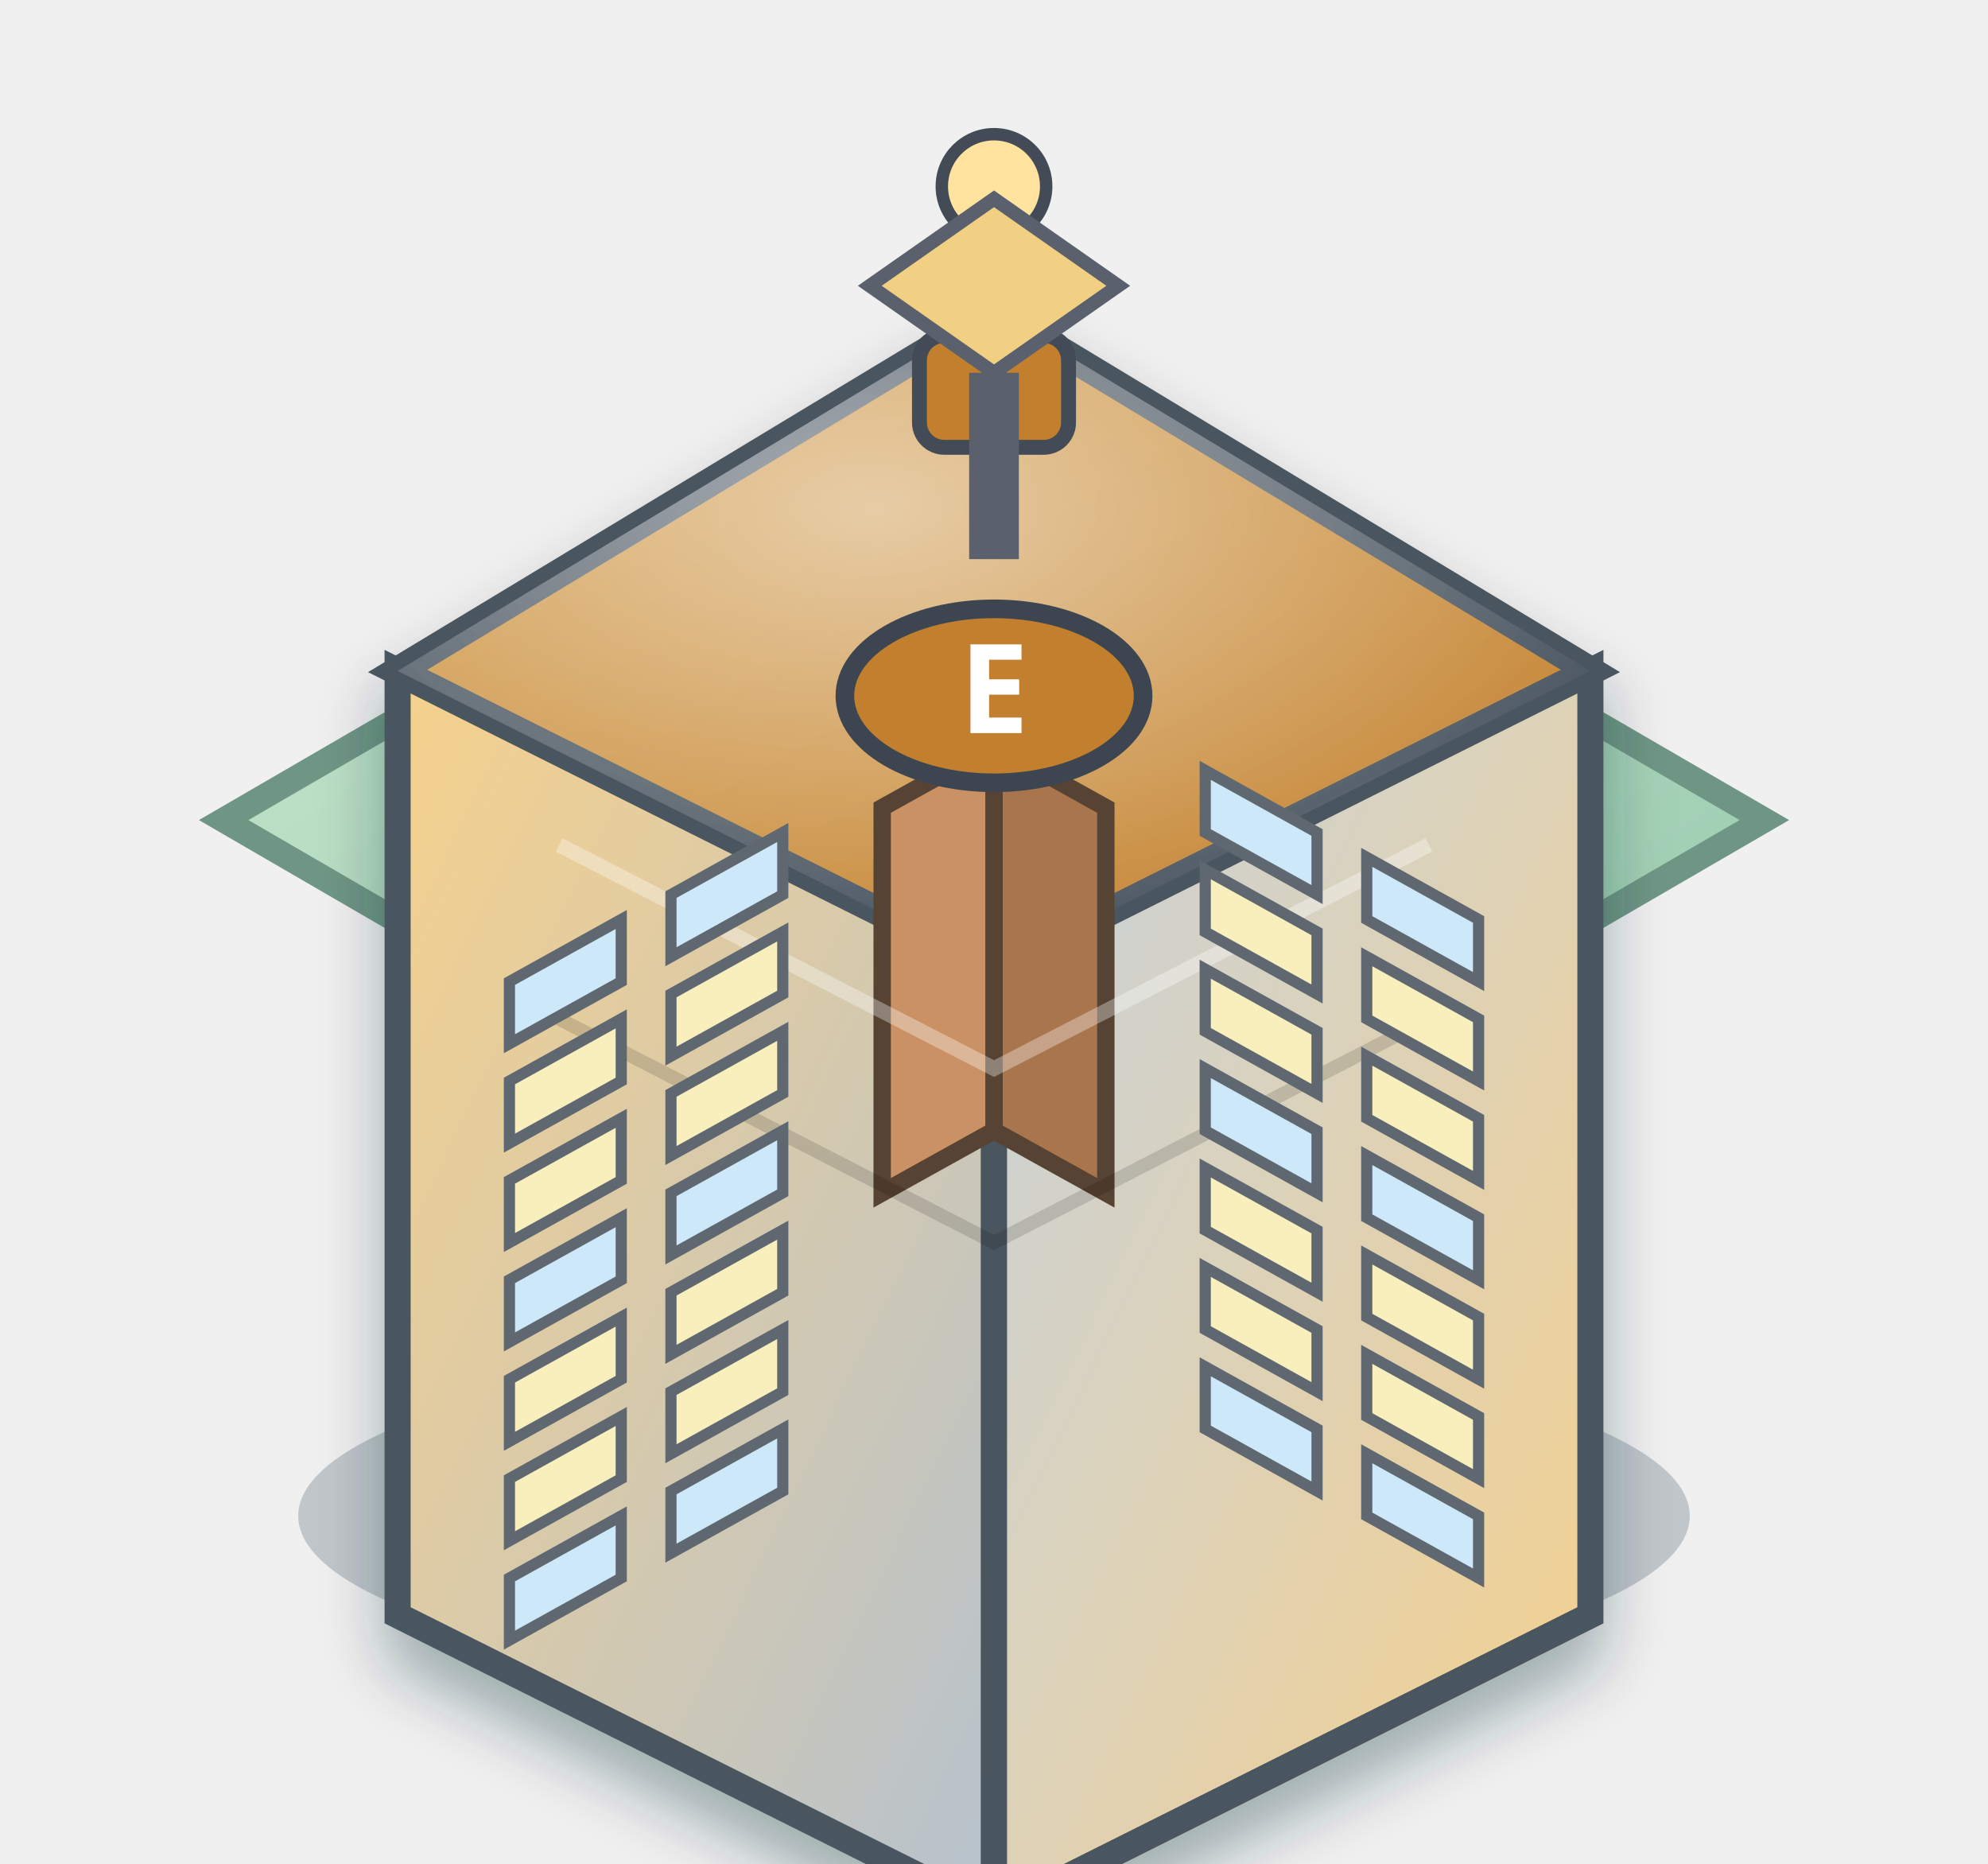
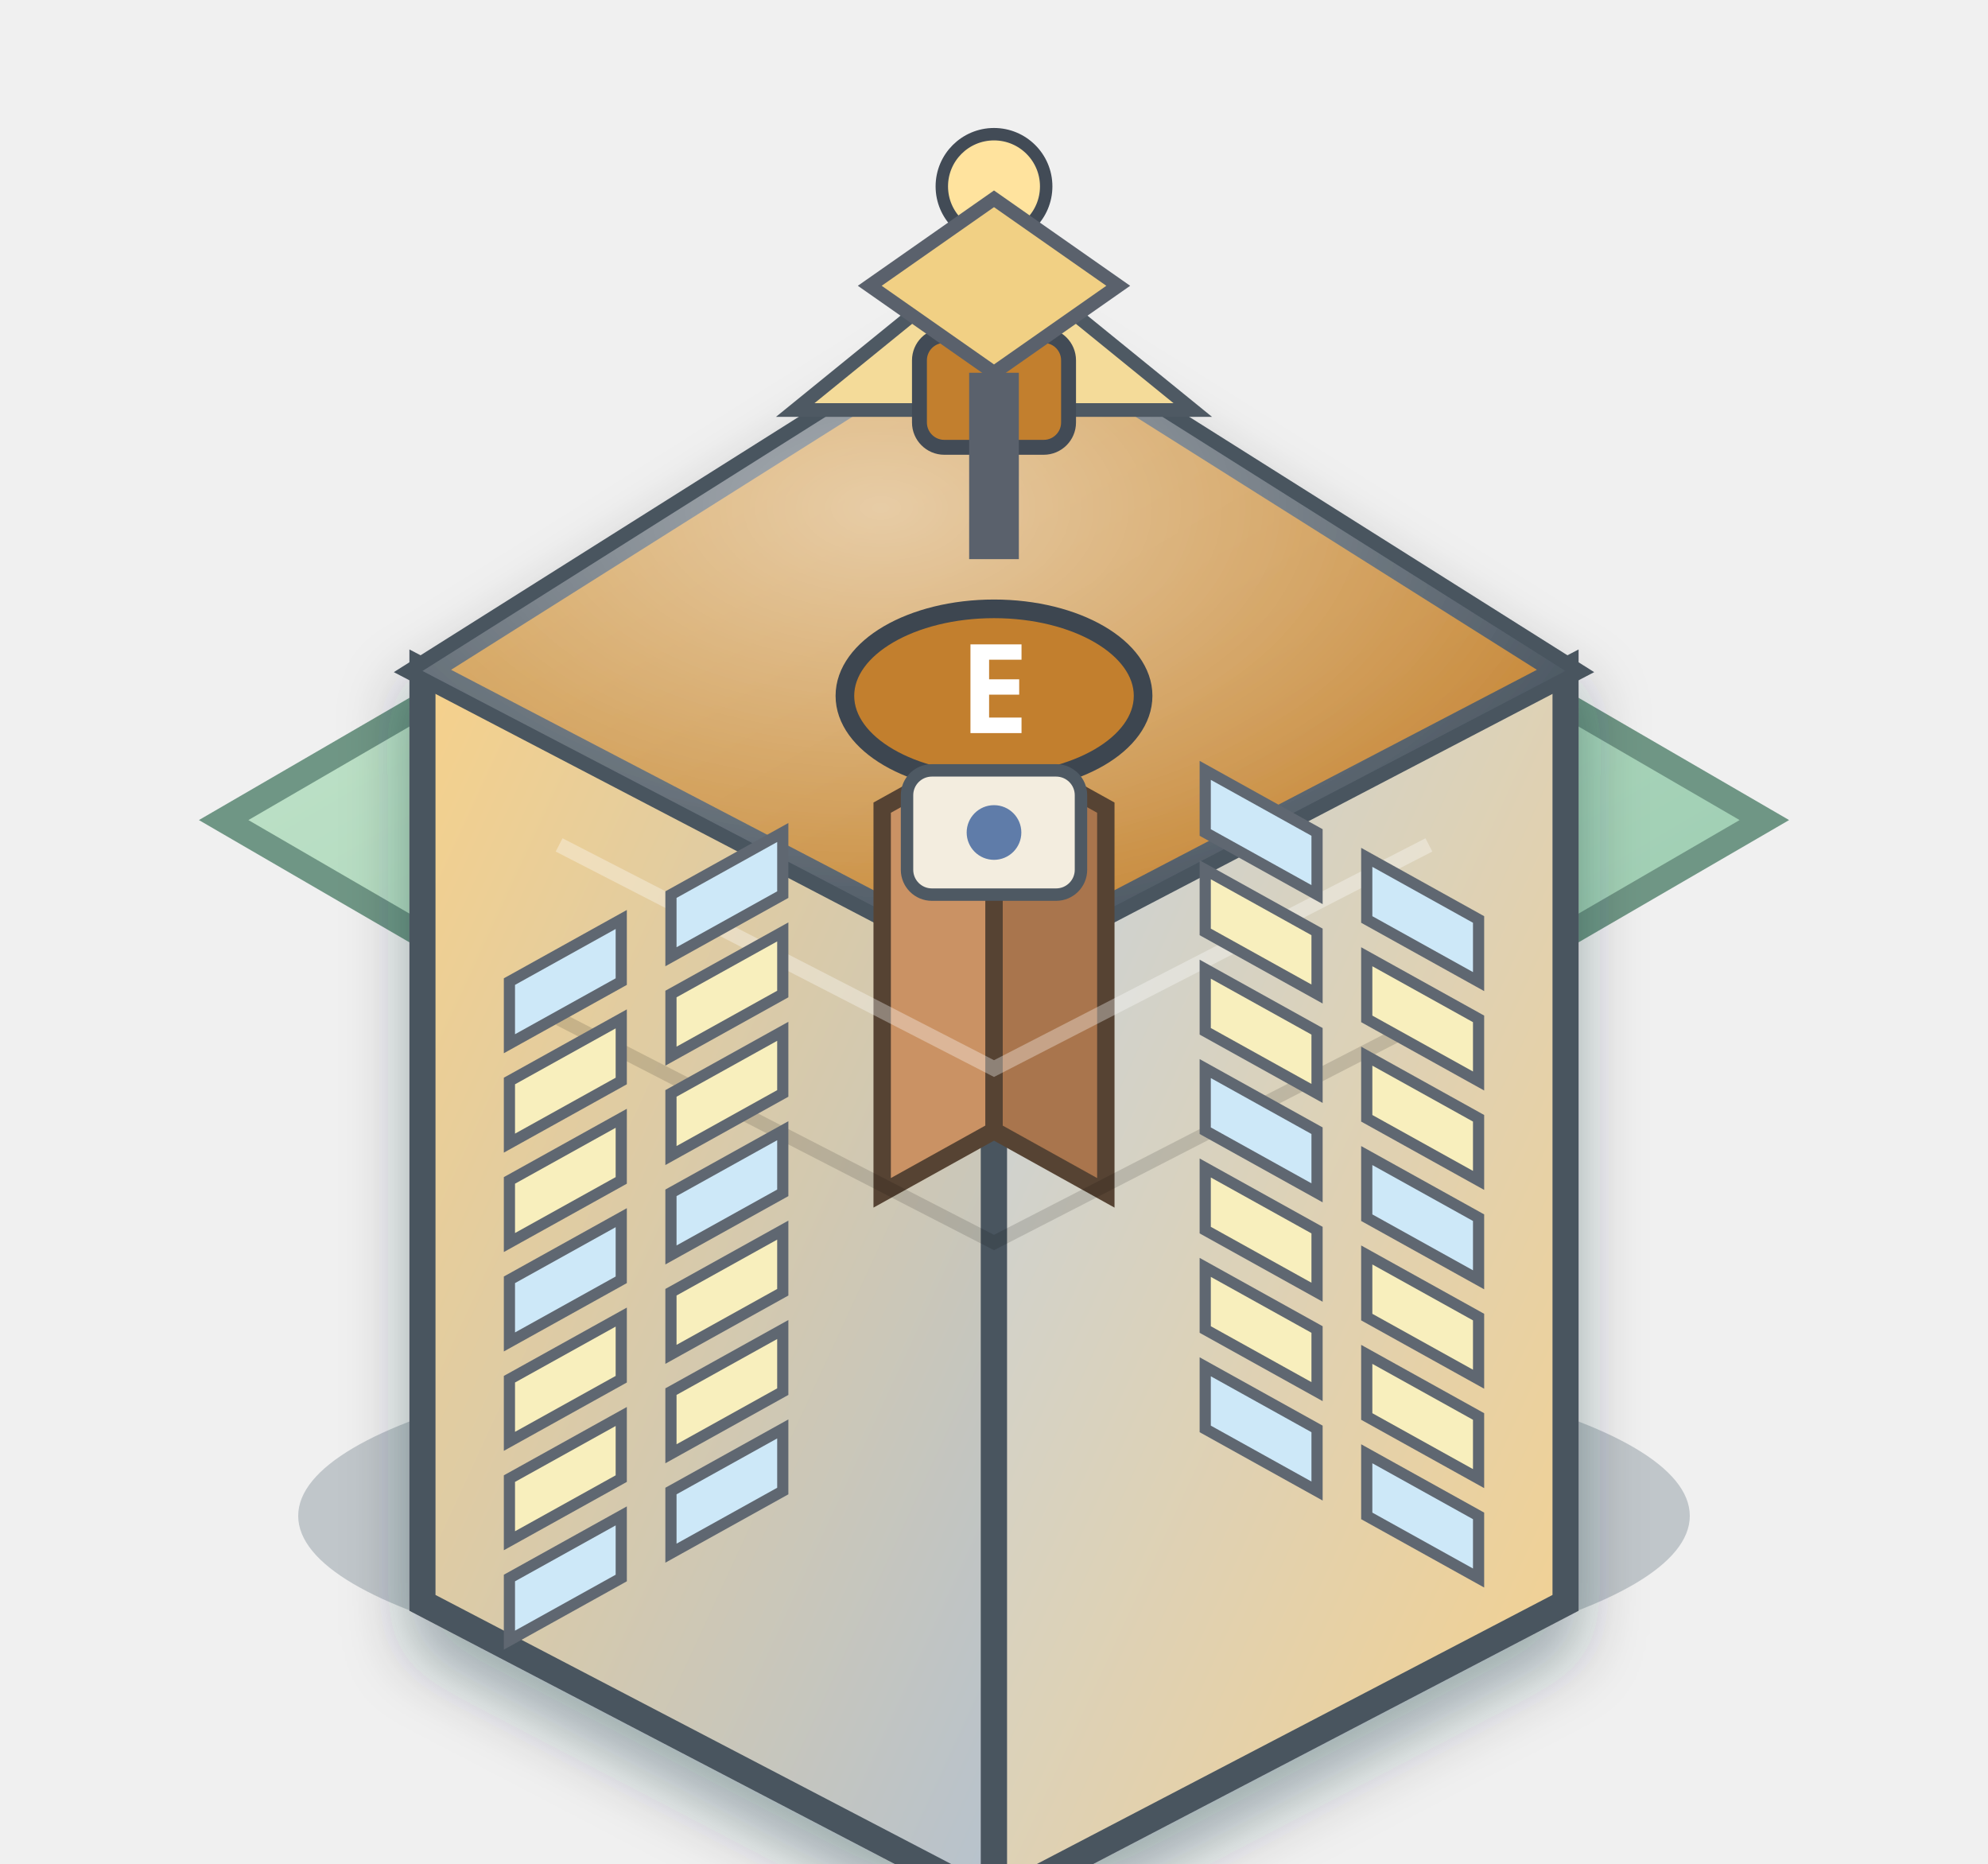
<svg xmlns="http://www.w3.org/2000/svg" width="160" height="150" viewBox="0 0 160 150" fill="none">
  <defs>
    <linearGradient id="ground" x1="0" y1="0" x2="1" y2="1">
      <stop offset="0%" stop-color="#c7e7cd" />
      <stop offset="100%" stop-color="#95c8ad" />
    </linearGradient>
    <linearGradient id="roofFace" x1="0" y1="0" x2="1" y2="1">
      <stop offset="0%" stop-color="#d19c49" />
      <stop offset="100%" stop-color="#c27f2e" />
    </linearGradient>
    <linearGradient id="wallL" x1="0" y1="0" x2="1" y2="1">
      <stop offset="0%" stop-color="#f6d18b" />
      <stop offset="100%" stop-color="#b6c2ce" />
    </linearGradient>
    <linearGradient id="wallR" x1="0" y1="0" x2="1" y2="1">
      <stop offset="0%" stop-color="#c6d2df" />
      <stop offset="100%" stop-color="#f6d18b" />
    </linearGradient>
    <radialGradient id="roofSpec" cx="40%" cy="30%" r="70%">
      <stop offset="0%" stop-color="#ffffff88" />
      <stop offset="100%" stop-color="#ffffff00" />
    </radialGradient>
    <filter id="softShadow" x="-20%" y="-20%" width="140%" height="140%">
      <feDropShadow dx="0" dy="3" stdDeviation="2.6" flood-color="#122a38" flood-opacity="0.35" />
    </filter>
  </defs>
  <ellipse cx="80" cy="122" rx="56" ry="14" fill="#173246" opacity="0.22" />
  <polygon points="80,30 142,66 80,102 18,66" fill="url(#ground)" stroke="#6f9685" stroke-width="2" />
  <g filter="url(#softShadow)">
-     <polygon points="32,54 80,78 80,154 32,130" fill="url(#wallL)" stroke="#48545f" stroke-width="2.1" />
-     <polygon points="128,54 80,78 80,154 128,130" fill="url(#wallR)" stroke="#48545f" stroke-width="2.1" />
-     <polygon points="80,25 128,54 80,78 32,54" fill="url(#roofFace)" stroke="#48545f" stroke-width="2.3" />
-     <polygon points="80,25 128,54 80,78 32,54" fill="url(#roofSpec)" />
+     <polygon points="34,54 80,78 80,153 34,129" fill="url(#wallL)" stroke="#48545f" stroke-width="2.1" />
+     <polygon points="126,54 80,78 80,153 126,129" fill="url(#wallR)" stroke="#48545f" stroke-width="2.1" />
+     <polygon points="80,25 126,54 80,78 34,54" fill="url(#roofFace)" stroke="#48545f" stroke-width="2.3" />
+     <polygon points="80,25 126,54 80,78 34,54" fill="url(#roofSpec)" />
  </g>
  <polygon points="80,60 89,65 89,96 80,91" fill="#a9754d" stroke="#564333" stroke-width="1.4" />
  <polygon points="80,60 71,65 71,96 80,91" fill="#ca9264" stroke="#564333" stroke-width="1.4" />
  <polyline points="45,68 80,86 115,68" stroke="#ffffff55" stroke-width="1.2" />
  <polyline points="45,82 80,100 115,82" stroke="#00000022" stroke-width="1.1" />
  <polygon points="97,62 106,67 106,72 97,67" fill="#cde8f8" stroke="#5f6771" stroke-width="0.9" />
  <polygon points="110,69 119,74 119,79 110,74" fill="#cde8f8" stroke="#5f6771" stroke-width="0.9" />
  <polygon points="97,70 106,75 106,80 97,75" fill="#f8efbd" stroke="#5f6771" stroke-width="0.9" />
  <polygon points="110,77 119,82 119,87 110,82" fill="#f8efbd" stroke="#5f6771" stroke-width="0.9" />
  <polygon points="97,78 106,83 106,88 97,83" fill="#f8efbd" stroke="#5f6771" stroke-width="0.9" />
  <polygon points="110,85 119,90 119,95 110,90" fill="#f8efbd" stroke="#5f6771" stroke-width="0.9" />
  <polygon points="97,86 106,91 106,96 97,91" fill="#cde8f8" stroke="#5f6771" stroke-width="0.9" />
  <polygon points="110,93 119,98 119,103 110,98" fill="#cde8f8" stroke="#5f6771" stroke-width="0.9" />
  <polygon points="97,94 106,99 106,104 97,99" fill="#f8efbd" stroke="#5f6771" stroke-width="0.9" />
  <polygon points="110,101 119,106 119,111 110,106" fill="#f8efbd" stroke="#5f6771" stroke-width="0.9" />
  <polygon points="97,102 106,107 106,112 97,107" fill="#f8efbd" stroke="#5f6771" stroke-width="0.9" />
  <polygon points="110,109 119,114 119,119 110,114" fill="#f8efbd" stroke="#5f6771" stroke-width="0.9" />
  <polygon points="97,110 106,115 106,120 97,115" fill="#cde8f8" stroke="#5f6771" stroke-width="0.9" />
  <polygon points="110,117 119,122 119,127 110,122" fill="#cde8f8" stroke="#5f6771" stroke-width="0.9" />
  <polygon points="63,67 54,72 54,77 63,72" fill="#cde8f8" stroke="#5f6771" stroke-width="0.9" />
  <polygon points="50,74 41,79 41,84 50,79" fill="#cde8f8" stroke="#5f6771" stroke-width="0.9" />
  <polygon points="63,75 54,80 54,85 63,80" fill="#f8efbd" stroke="#5f6771" stroke-width="0.9" />
  <polygon points="50,82 41,87 41,92 50,87" fill="#f8efbd" stroke="#5f6771" stroke-width="0.9" />
  <polygon points="63,83 54,88 54,93 63,88" fill="#f8efbd" stroke="#5f6771" stroke-width="0.9" />
  <polygon points="50,90 41,95 41,100 50,95" fill="#f8efbd" stroke="#5f6771" stroke-width="0.9" />
  <polygon points="63,91 54,96 54,101 63,96" fill="#cde8f8" stroke="#5f6771" stroke-width="0.9" />
  <polygon points="50,98 41,103 41,108 50,103" fill="#cde8f8" stroke="#5f6771" stroke-width="0.9" />
  <polygon points="63,99 54,104 54,109 63,104" fill="#f8efbd" stroke="#5f6771" stroke-width="0.9" />
  <polygon points="50,106 41,111 41,116 50,111" fill="#f8efbd" stroke="#5f6771" stroke-width="0.9" />
  <polygon points="63,107 54,112 54,117 63,112" fill="#f8efbd" stroke="#5f6771" stroke-width="0.9" />
  <polygon points="50,114 41,119 41,124 50,119" fill="#f8efbd" stroke="#5f6771" stroke-width="0.9" />
  <polygon points="63,115 54,120 54,125 63,120" fill="#cde8f8" stroke="#5f6771" stroke-width="0.9" />
  <polygon points="50,122 41,127 41,132 50,127" fill="#cde8f8" stroke="#5f6771" stroke-width="0.9" />
  <ellipse cx="80" cy="56" rx="12" ry="7" fill="#c27f2e" stroke="#3d4650" stroke-width="1.5" />
  <text x="80" y="59" font-size="10" text-anchor="middle" fill="#ffffff" font-family="Verdana" font-weight="700">E</text>
+   <polygon points="64,33 80,20 96,33" fill="#f4db99" stroke="#4e5963" stroke-width="1.1" />
+   <rect x="73" y="62" width="14" height="10" rx="2" fill="#f3eddf" stroke="#4e5963" stroke-width="1" />
+   <circle cx="80" cy="67" r="2.2" fill="#5f7ca9" />
  <rect x="74" y="27" width="12" height="9" rx="2" fill="#c27f2e" stroke="#424b56" stroke-width="1.2" />
  <rect x="78" y="17" width="4" height="10" rx="1.6" fill="#8fa0b4" />
  <circle cx="80" cy="15" r="4.2" fill="#ffe39e" stroke="#424b56" stroke-width="1" />
  <polygon points="80,16 90,23 80,30 70,23" fill="#f1d084" stroke="#5a616c" stroke-width="1.1" />
  <rect x="78" y="30" width="4" height="15" fill="#5a616c" />
</svg>
